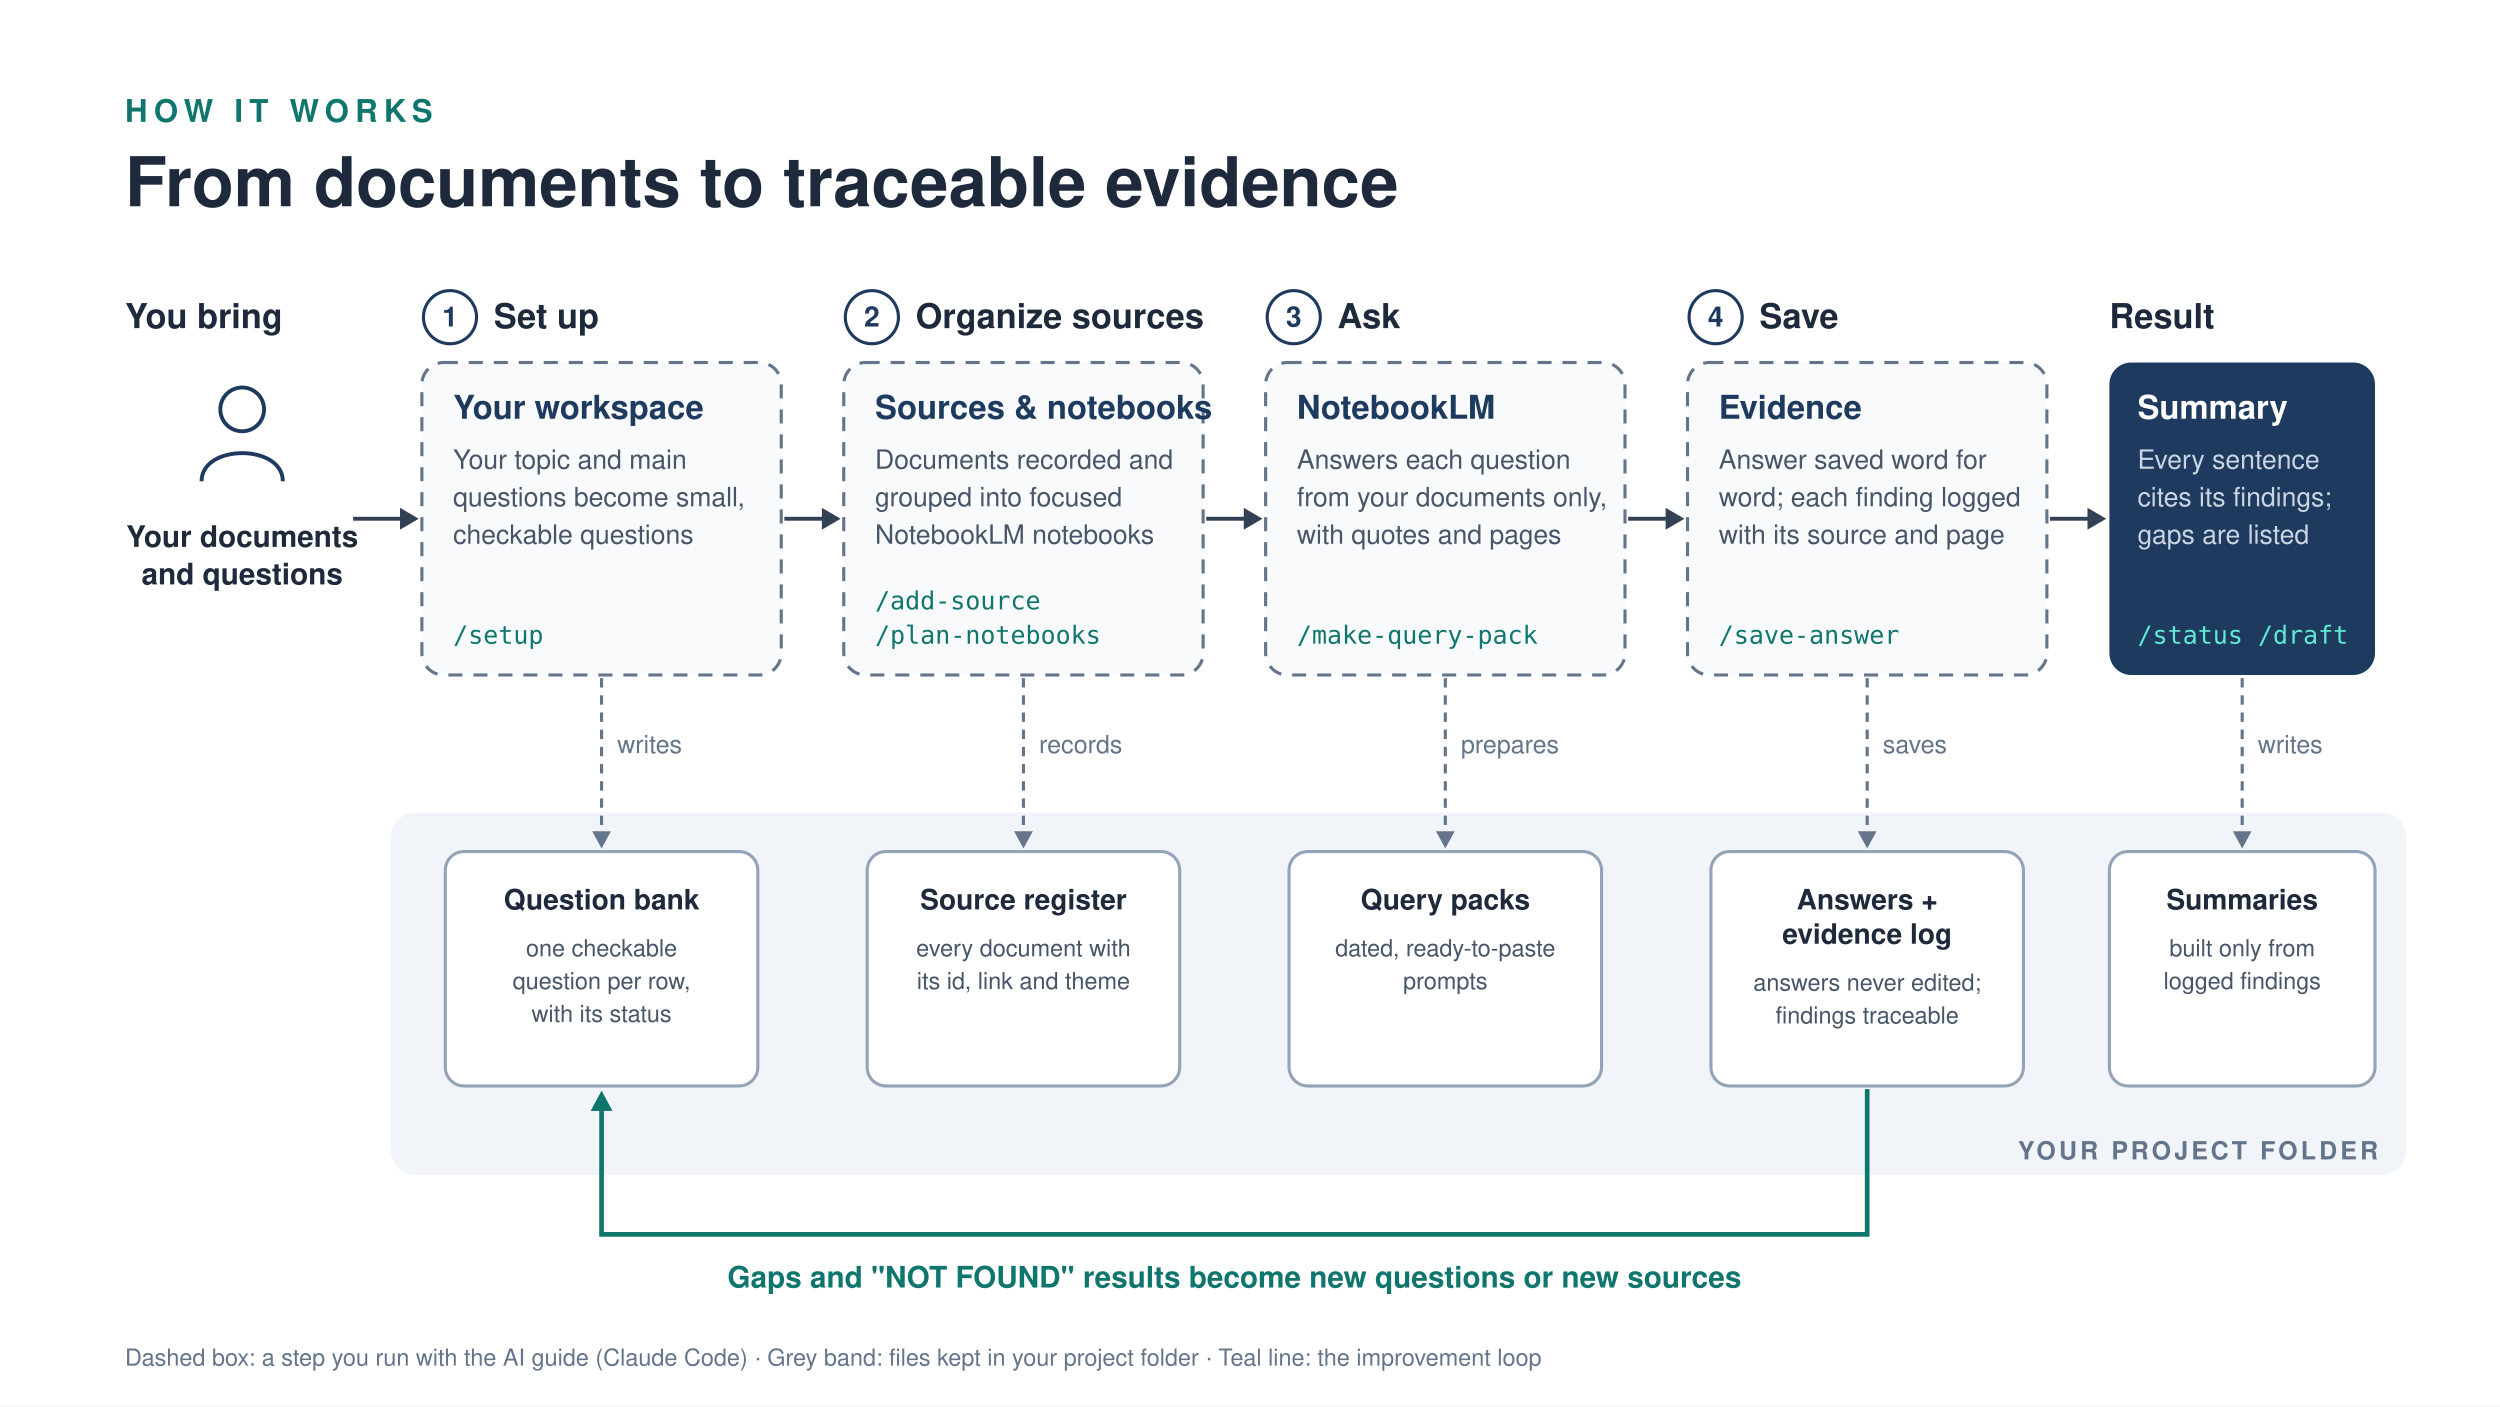
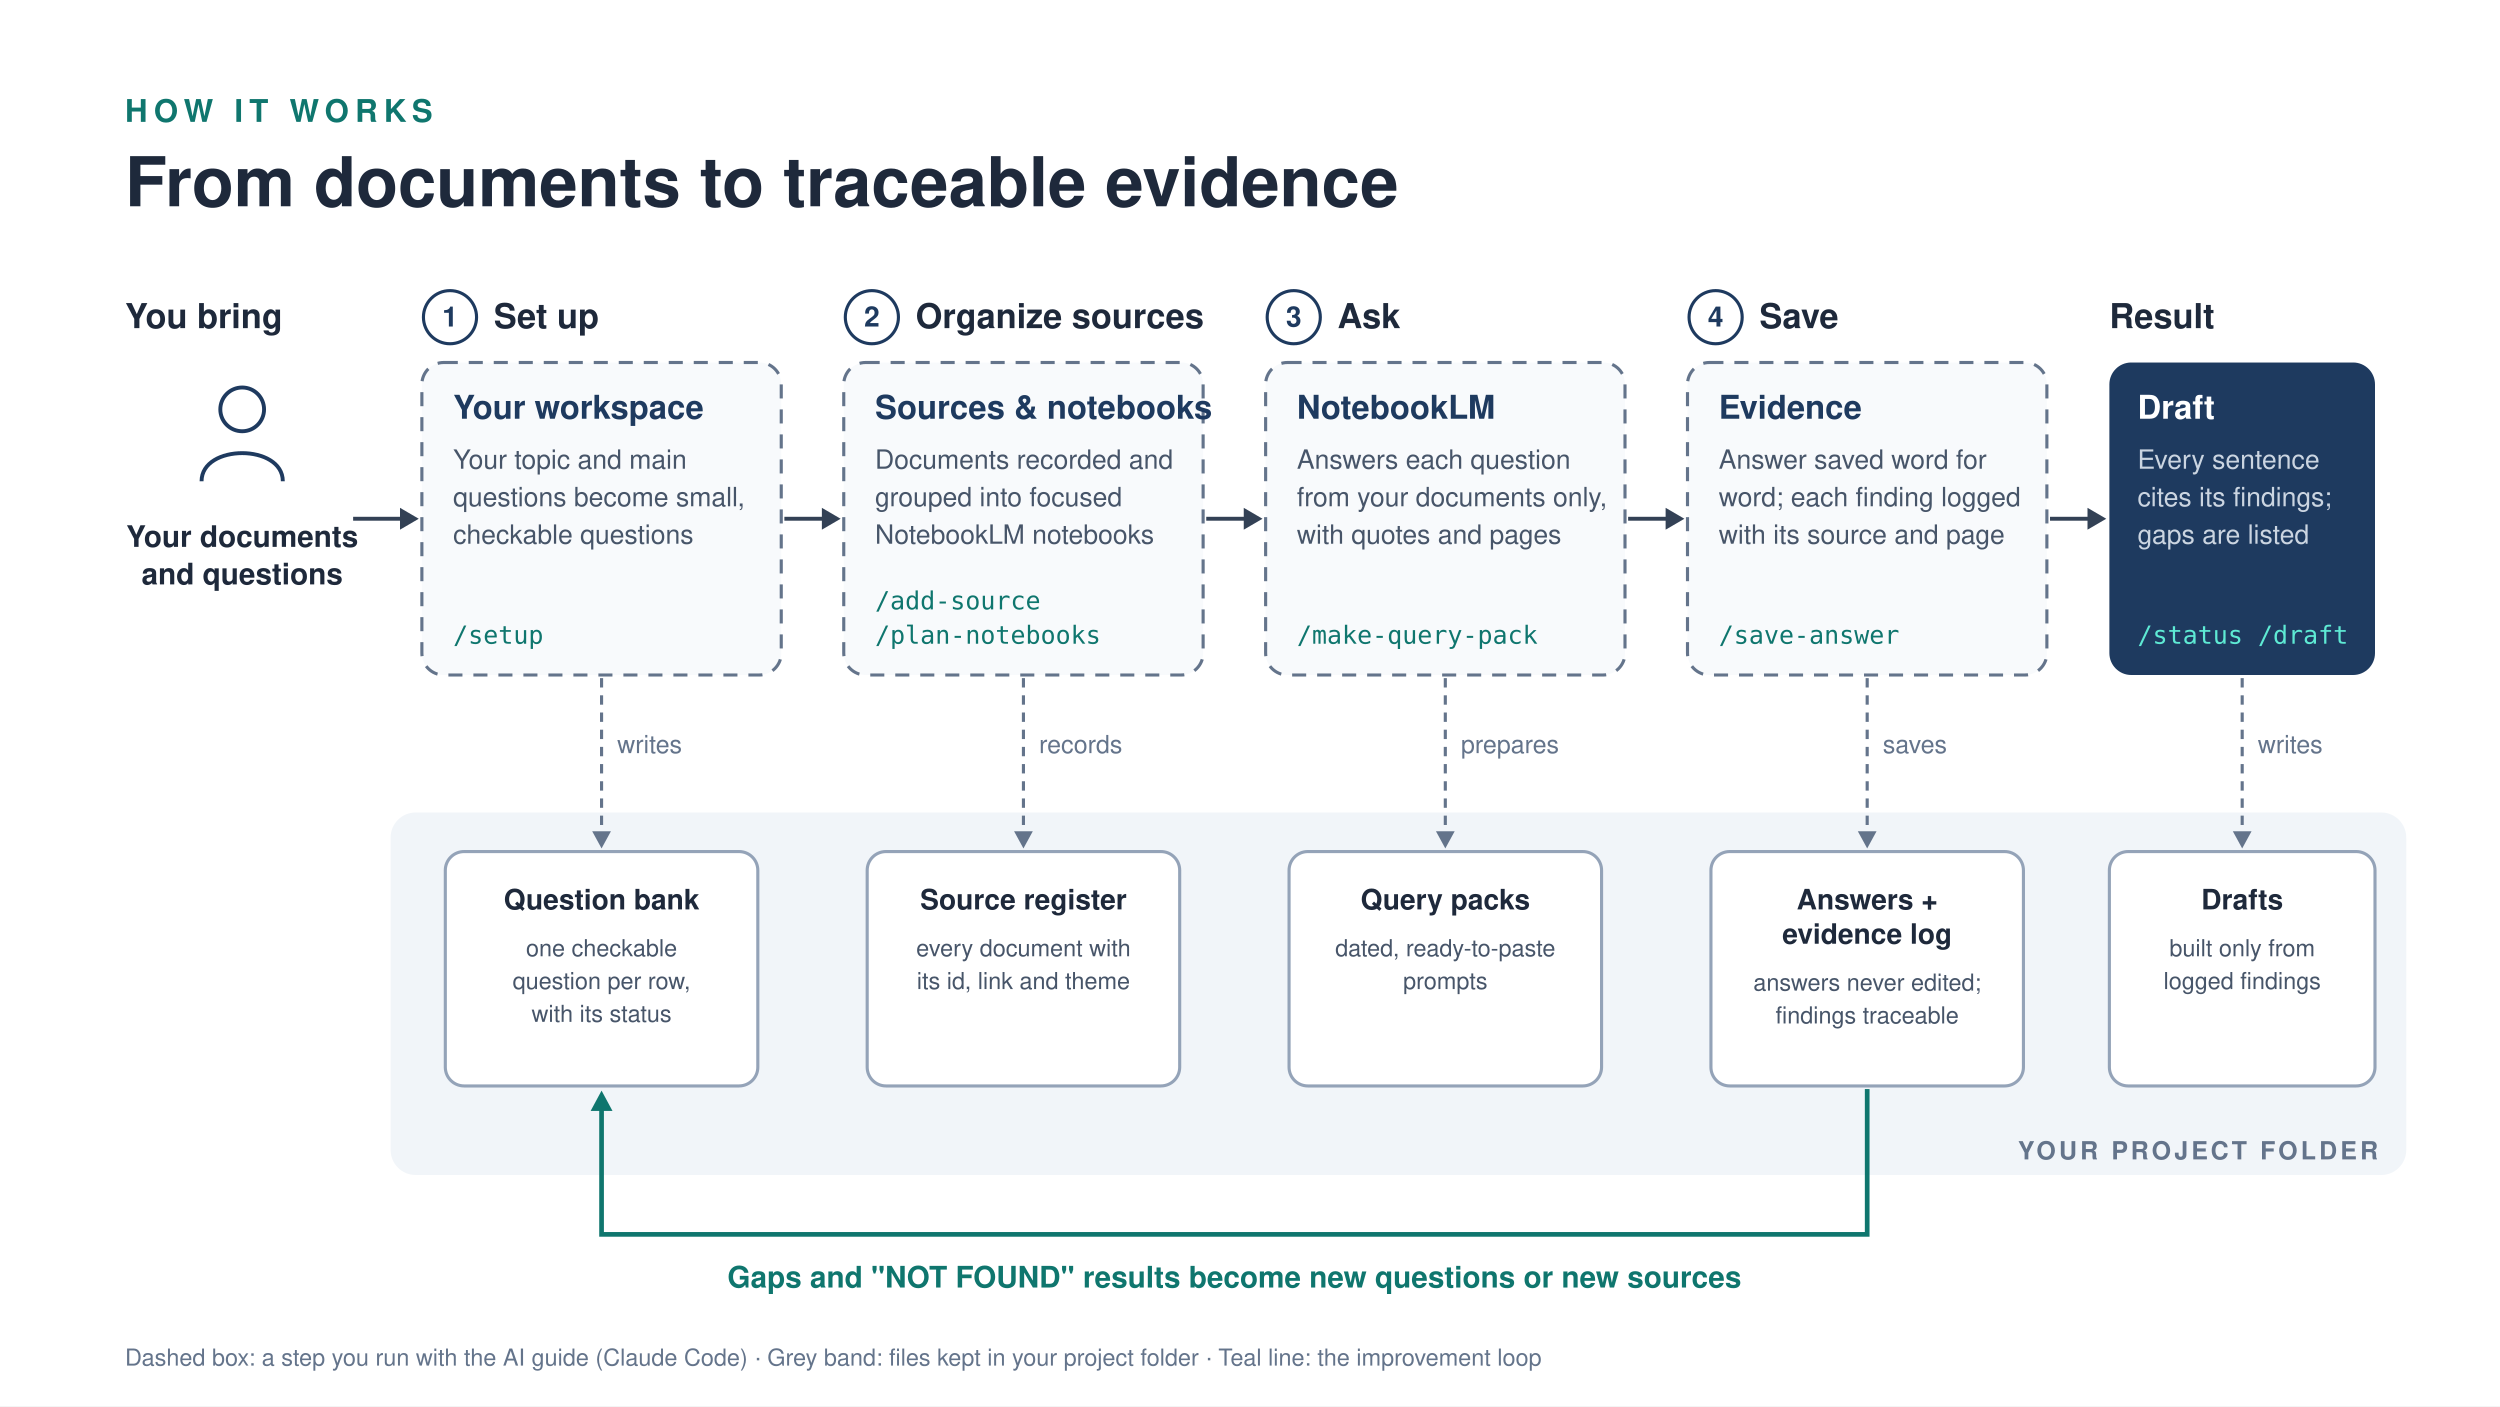
<svg xmlns="http://www.w3.org/2000/svg" width="1600" height="900" viewBox="0 0 1600 900" font-family="Segoe UI, Helvetica Neue, Helvetica, Arial, sans-serif">
  <rect width="1600" height="900" fill="#FFFFFF" />
  <text x="80" y="78" font-size="20" font-weight="700" letter-spacing="4" fill="#0F766E">HOW IT WORKS</text>
  <text x="80" y="132" font-size="44" font-weight="700" fill="#1E293B">From documents to traceable evidence</text>
  <text x="80" y="210" font-size="22" font-weight="700" fill="#1E293B">You bring</text>
  <circle cx="288" cy="203" r="17" fill="#FFFFFF" stroke="#1E3A5F" stroke-width="2" />
  <text x="288" y="209" font-size="18" font-weight="700" text-anchor="middle" fill="#1E3A5F">1</text>
  <text x="316" y="210" font-size="22" font-weight="700" fill="#1E293B">Set up</text>
  <circle cx="558" cy="203" r="17" fill="#FFFFFF" stroke="#1E3A5F" stroke-width="2" />
  <text x="558" y="209" font-size="18" font-weight="700" text-anchor="middle" fill="#1E3A5F">2</text>
  <text x="586" y="210" font-size="22" font-weight="700" fill="#1E293B">Organize sources</text>
  <circle cx="828" cy="203" r="17" fill="#FFFFFF" stroke="#1E3A5F" stroke-width="2" />
  <text x="828" y="209" font-size="18" font-weight="700" text-anchor="middle" fill="#1E3A5F">3</text>
  <text x="856" y="210" font-size="22" font-weight="700" fill="#1E293B">Ask</text>
  <circle cx="1098" cy="203" r="17" fill="#FFFFFF" stroke="#1E3A5F" stroke-width="2" />
  <text x="1098" y="209" font-size="18" font-weight="700" text-anchor="middle" fill="#1E3A5F">4</text>
  <text x="1126" y="210" font-size="22" font-weight="700" fill="#1E293B">Save</text>
  <text x="1350" y="210" font-size="22" font-weight="700" fill="#1E293B">Result</text>
  <circle cx="155" cy="262" r="14" fill="none" stroke="#1E3A5F" stroke-width="2.5" />
  <path d="M129 308 C129 284 181 284 181 308" fill="none" stroke="#1E3A5F" stroke-width="2.5" />
  <text x="155" y="350" font-size="19" font-weight="700" fill="#1E293B" text-anchor="middle">Your documents</text>
  <text x="155" y="374" font-size="19" font-weight="700" fill="#1E293B" text-anchor="middle">and questions</text>
  <rect x="270" y="232" width="230" height="200" rx="14" fill="#F8FAFC" stroke="#64748B" stroke-width="2" stroke-dasharray="9 7" />
  <rect x="540" y="232" width="230" height="200" rx="14" fill="#F8FAFC" stroke="#64748B" stroke-width="2" stroke-dasharray="9 7" />
  <rect x="810" y="232" width="230" height="200" rx="14" fill="#F8FAFC" stroke="#64748B" stroke-width="2" stroke-dasharray="9 7" />
  <rect x="1080" y="232" width="230" height="200" rx="14" fill="#F8FAFC" stroke="#64748B" stroke-width="2" stroke-dasharray="9 7" />
  <rect x="1350" y="232" width="170" height="200" rx="14" fill="#1E3A5F" />
  <text x="290" y="268" font-size="21" font-weight="700" fill="#1E3A5F">Your workspace</text>
  <text x="560" y="268" font-size="21" font-weight="700" fill="#1E3A5F">Sources &amp; notebooks</text>
  <text x="830" y="268" font-size="21" font-weight="700" fill="#1E3A5F">NotebookLM</text>
  <text x="1100" y="268" font-size="21" font-weight="700" fill="#1E3A5F">Evidence</text>
-   <text x="1368" y="268" font-size="21" font-weight="700" fill="#FFFFFF">Summary</text>
+   <text x="1368" y="268" font-size="21" font-weight="700" fill="#FFFFFF">Draft</text>
  <text x="290" y="300" font-size="17" fill="#475569">Your topic and main</text>
  <text x="290" y="324" font-size="17" fill="#475569">questions become small,</text>
  <text x="290" y="348" font-size="17" fill="#475569">checkable questions</text>
  <text x="560" y="300" font-size="17" fill="#475569">Documents recorded and</text>
  <text x="560" y="324" font-size="17" fill="#475569">grouped into focused</text>
  <text x="560" y="348" font-size="17" fill="#475569">NotebookLM notebooks</text>
  <text x="830" y="300" font-size="17" fill="#475569">Answers each question</text>
  <text x="830" y="324" font-size="17" fill="#475569">from your documents only,</text>
  <text x="830" y="348" font-size="17" fill="#475569">with quotes and pages</text>
  <text x="1100" y="300" font-size="17" fill="#475569">Answer saved word for</text>
  <text x="1100" y="324" font-size="17" fill="#475569">word; each finding logged</text>
  <text x="1100" y="348" font-size="17" fill="#475569">with its source and page</text>
  <text x="1368" y="300" font-size="17" fill="#CBD5E1">Every sentence</text>
  <text x="1368" y="324" font-size="17" fill="#CBD5E1">cites its findings;</text>
  <text x="1368" y="348" font-size="17" fill="#CBD5E1">gaps are listed</text>
  <text x="290" y="412" font-size="16" font-family="Consolas, Menlo, monospace" fill="#0F766E">/setup</text>
  <text x="560" y="390" font-size="16" font-family="Consolas, Menlo, monospace" fill="#0F766E">/add-source</text>
  <text x="560" y="412" font-size="16" font-family="Consolas, Menlo, monospace" fill="#0F766E">/plan-notebooks</text>
  <text x="830" y="412" font-size="16" font-family="Consolas, Menlo, monospace" fill="#0F766E">/make-query-pack</text>
  <text x="1100" y="412" font-size="16" font-family="Consolas, Menlo, monospace" fill="#0F766E">/save-answer</text>
  <text x="1368" y="412" font-size="16" font-family="Consolas, Menlo, monospace" fill="#5EEAD4">/status  /draft</text>
  <line x1="226" y1="332" x2="258" y2="332" stroke="#334155" stroke-width="2.5" />
  <polygon points="256,325 268,332 256,339" fill="#334155" />
  <line x1="502" y1="332" x2="528" y2="332" stroke="#334155" stroke-width="2.5" />
  <polygon points="526,325 538,332 526,339" fill="#334155" />
  <line x1="772" y1="332" x2="798" y2="332" stroke="#334155" stroke-width="2.5" />
  <polygon points="796,325 808,332 796,339" fill="#334155" />
  <line x1="1042" y1="332" x2="1068" y2="332" stroke="#334155" stroke-width="2.5" />
  <polygon points="1066,325 1078,332 1066,339" fill="#334155" />
  <line x1="1312" y1="332" x2="1338" y2="332" stroke="#334155" stroke-width="2.5" />
  <polygon points="1336,325 1348,332 1336,339" fill="#334155" />
  <rect x="250" y="520" width="1290" height="232" rx="16" fill="#F1F5F9" />
  <text x="1522" y="742" font-size="16" font-weight="700" letter-spacing="2" fill="#64748B" text-anchor="end">YOUR PROJECT FOLDER</text>
  <rect x="285" y="545" width="200" height="150" rx="12" fill="#FFFFFF" stroke="#94A3B8" stroke-width="2" />
  <rect x="555" y="545" width="200" height="150" rx="12" fill="#FFFFFF" stroke="#94A3B8" stroke-width="2" />
  <rect x="825" y="545" width="200" height="150" rx="12" fill="#FFFFFF" stroke="#94A3B8" stroke-width="2" />
  <rect x="1095" y="545" width="200" height="150" rx="12" fill="#FFFFFF" stroke="#94A3B8" stroke-width="2" />
  <rect x="1350" y="545" width="170" height="150" rx="12" fill="#FFFFFF" stroke="#94A3B8" stroke-width="2" />
  <text x="385" y="582" font-size="18" font-weight="700" fill="#1E293B" text-anchor="middle">Question bank</text>
  <text x="385" y="612" font-size="15" fill="#475569" text-anchor="middle">one checkable</text>
  <text x="385" y="633" font-size="15" fill="#475569" text-anchor="middle">question per row,</text>
  <text x="385" y="654" font-size="15" fill="#475569" text-anchor="middle">with its status</text>
  <text x="655" y="582" font-size="18" font-weight="700" fill="#1E293B" text-anchor="middle">Source register</text>
  <text x="655" y="612" font-size="15" fill="#475569" text-anchor="middle">every document with</text>
  <text x="655" y="633" font-size="15" fill="#475569" text-anchor="middle">its id, link and theme</text>
  <text x="925" y="582" font-size="18" font-weight="700" fill="#1E293B" text-anchor="middle">Query packs</text>
  <text x="925" y="612" font-size="15" fill="#475569" text-anchor="middle">dated, ready-to-paste</text>
  <text x="925" y="633" font-size="15" fill="#475569" text-anchor="middle">prompts</text>
  <text x="1195" y="582" font-size="18" font-weight="700" fill="#1E293B" text-anchor="middle">Answers +</text>
  <text x="1195" y="604" font-size="18" font-weight="700" fill="#1E293B" text-anchor="middle">evidence log</text>
  <text x="1195" y="634" font-size="15" fill="#475569" text-anchor="middle">answers never edited;</text>
  <text x="1195" y="655" font-size="15" fill="#475569" text-anchor="middle">findings traceable</text>
-   <text x="1435" y="582" font-size="18" font-weight="700" fill="#1E293B" text-anchor="middle">Summaries</text>
+   <text x="1435" y="582" font-size="18" font-weight="700" fill="#1E293B" text-anchor="middle">Drafts</text>
  <text x="1435" y="612" font-size="15" fill="#475569" text-anchor="middle">built only from</text>
  <text x="1435" y="633" font-size="15" fill="#475569" text-anchor="middle">logged findings</text>
  <line x1="385" y1="434" x2="385" y2="533" stroke="#64748B" stroke-width="2" stroke-dasharray="6 5" />
  <polygon points="379,532 385,543 391,532" fill="#64748B" />
  <line x1="655" y1="434" x2="655" y2="533" stroke="#64748B" stroke-width="2" stroke-dasharray="6 5" />
  <polygon points="649,532 655,543 661,532" fill="#64748B" />
  <line x1="925" y1="434" x2="925" y2="533" stroke="#64748B" stroke-width="2" stroke-dasharray="6 5" />
  <polygon points="919,532 925,543 931,532" fill="#64748B" />
  <line x1="1195" y1="434" x2="1195" y2="533" stroke="#64748B" stroke-width="2" stroke-dasharray="6 5" />
  <polygon points="1189,532 1195,543 1201,532" fill="#64748B" />
  <line x1="1435" y1="434" x2="1435" y2="533" stroke="#64748B" stroke-width="2" stroke-dasharray="6 5" />
  <polygon points="1429,532 1435,543 1441,532" fill="#64748B" />
  <text x="395" y="482" font-size="16" fill="#64748B">writes</text>
  <text x="665" y="482" font-size="16" fill="#64748B">records</text>
  <text x="935" y="482" font-size="16" fill="#64748B">prepares</text>
  <text x="1205" y="482" font-size="16" fill="#64748B">saves</text>
  <text x="1445" y="482" font-size="16" fill="#64748B">writes</text>
  <path d="M1195 697 V790 H385 V710" fill="none" stroke="#0F766E" stroke-width="3" />
  <polygon points="378,711 385,698 392,711" fill="#0F766E" />
  <text x="790" y="824" font-size="19" font-weight="700" fill="#0F766E" text-anchor="middle">Gaps and "NOT FOUND" results become new questions or new sources</text>
  <text x="80" y="874" font-size="15" fill="#64748B">Dashed box: a step you run with the AI guide (Claude Code)  ·  Grey band: files kept in your project folder  ·  Teal line: the improvement loop</text>
</svg>
